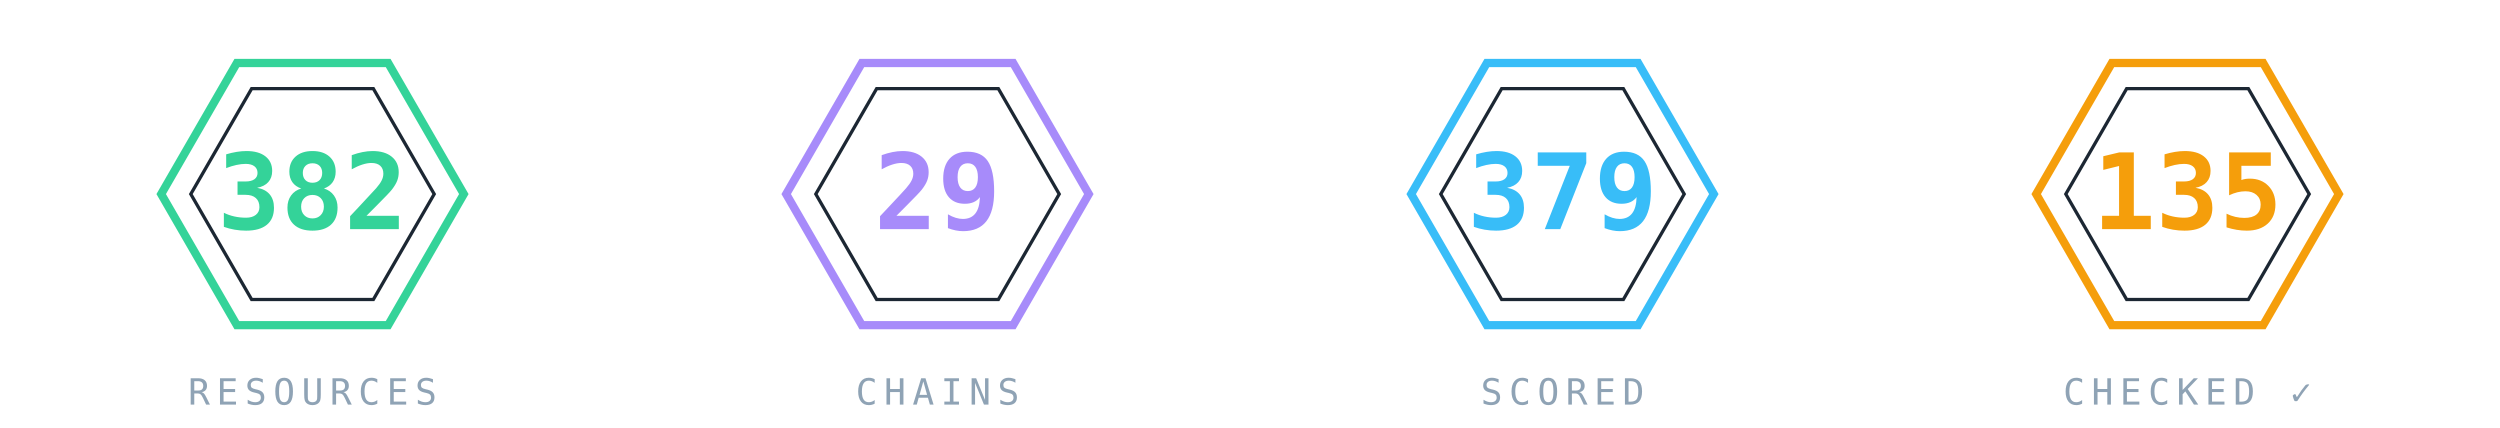
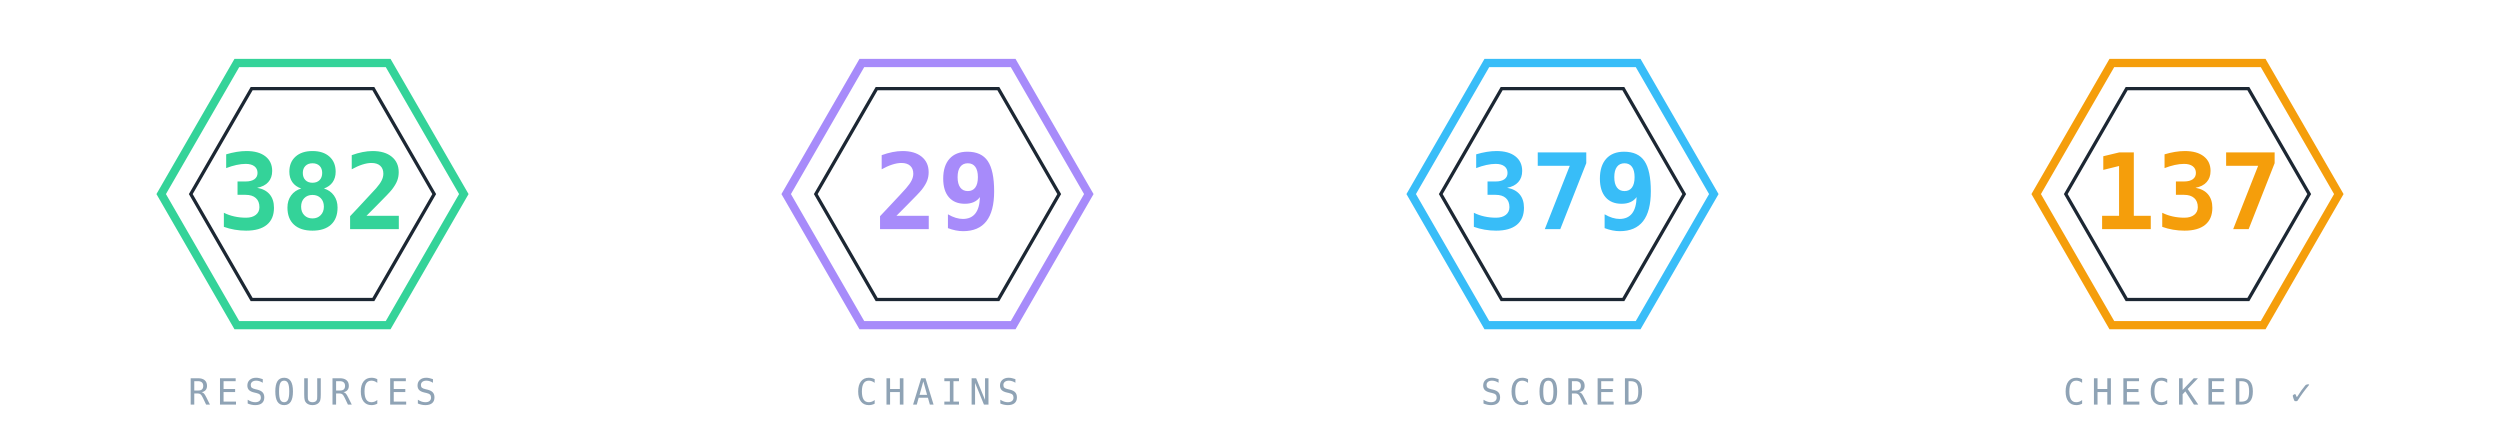
- <svg xmlns="http://www.w3.org/2000/svg" width="1520" height="260" viewBox="0 0 1520 260" role="img" aria-label="382 resources, 29 chains, 379 scored, 135 independently checked">
+ <svg xmlns="http://www.w3.org/2000/svg" width="1520" height="260" viewBox="0 0 1520 260" role="img" aria-label="382 resources, 29 chains, 379 scored, 137 independently checked">
  <g>
    <path d="M98.0 118.0 L144.0 38.3 L236.0 38.3 L282.0 118.0 L236.0 197.7 L144.0 197.7 Z" fill="none" stroke="#34d399" stroke-width="5" />
    <path d="M116.0 118.0 L153.0 53.9 L227.0 53.9 L264.0 118.0 L227.0 182.1 L153.0 182.1 Z" fill="none" stroke="#1c2733" stroke-width="2" />
    <text x="190" y="139.333" text-anchor="middle" font-family="ui-monospace, SFMono-Regular, Menlo, monospace" font-size="64" font-weight="700" fill="#34d399">382</text>
    <text x="190" y="246" text-anchor="middle" font-family="ui-monospace, SFMono-Regular, Menlo, monospace" font-size="22" letter-spacing="4" fill="#8fa3b5">RESOURCES</text>
  </g>
  <g>
    <path d="M478.0 118.0 L524.0 38.3 L616.0 38.3 L662.0 118.0 L616.0 197.7 L524.0 197.7 Z" fill="none" stroke="#a78bfa" stroke-width="5" />
    <path d="M496.0 118.0 L533.0 53.9 L607.0 53.9 L644.0 118.0 L607.0 182.1 L533.0 182.1 Z" fill="none" stroke="#1c2733" stroke-width="2" />
    <text x="570" y="139.333" text-anchor="middle" font-family="ui-monospace, SFMono-Regular, Menlo, monospace" font-size="64" font-weight="700" fill="#a78bfa">29</text>
    <text x="570" y="246" text-anchor="middle" font-family="ui-monospace, SFMono-Regular, Menlo, monospace" font-size="22" letter-spacing="4" fill="#8fa3b5">CHAINS</text>
  </g>
  <g>
    <path d="M858.0 118.0 L904.0 38.3 L996.0 38.3 L1042.0 118.0 L996.0 197.7 L904.0 197.7 Z" fill="none" stroke="#38bdf8" stroke-width="5" />
    <path d="M876.0 118.0 L913.0 53.9 L987.0 53.9 L1024.0 118.0 L987.0 182.1 L913.0 182.1 Z" fill="none" stroke="#1c2733" stroke-width="2" />
    <text x="950" y="139.333" text-anchor="middle" font-family="ui-monospace, SFMono-Regular, Menlo, monospace" font-size="64" font-weight="700" fill="#38bdf8">379</text>
    <text x="950" y="246" text-anchor="middle" font-family="ui-monospace, SFMono-Regular, Menlo, monospace" font-size="22" letter-spacing="4" fill="#8fa3b5">SCORED</text>
  </g>
  <g>
    <path d="M1238.0 118.0 L1284.0 38.3 L1376.0 38.3 L1422.0 118.0 L1376.0 197.7 L1284.0 197.7 Z" fill="none" stroke="#f59e0b" stroke-width="5" />
    <path d="M1256.0 118.0 L1293.0 53.9 L1367.0 53.9 L1404.0 118.0 L1367.0 182.1 L1293.0 182.1 Z" fill="none" stroke="#1c2733" stroke-width="2" />
-     <text x="1330" y="139.333" text-anchor="middle" font-family="ui-monospace, SFMono-Regular, Menlo, monospace" font-size="64" font-weight="700" fill="#f59e0b">135</text>
+     <text x="1330" y="139.333" text-anchor="middle" font-family="ui-monospace, SFMono-Regular, Menlo, monospace" font-size="64" font-weight="700" fill="#f59e0b">137</text>
    <text x="1330" y="246" text-anchor="middle" font-family="ui-monospace, SFMono-Regular, Menlo, monospace" font-size="22" letter-spacing="4" fill="#8fa3b5">CHECKED ✓</text>
  </g>
</svg>
